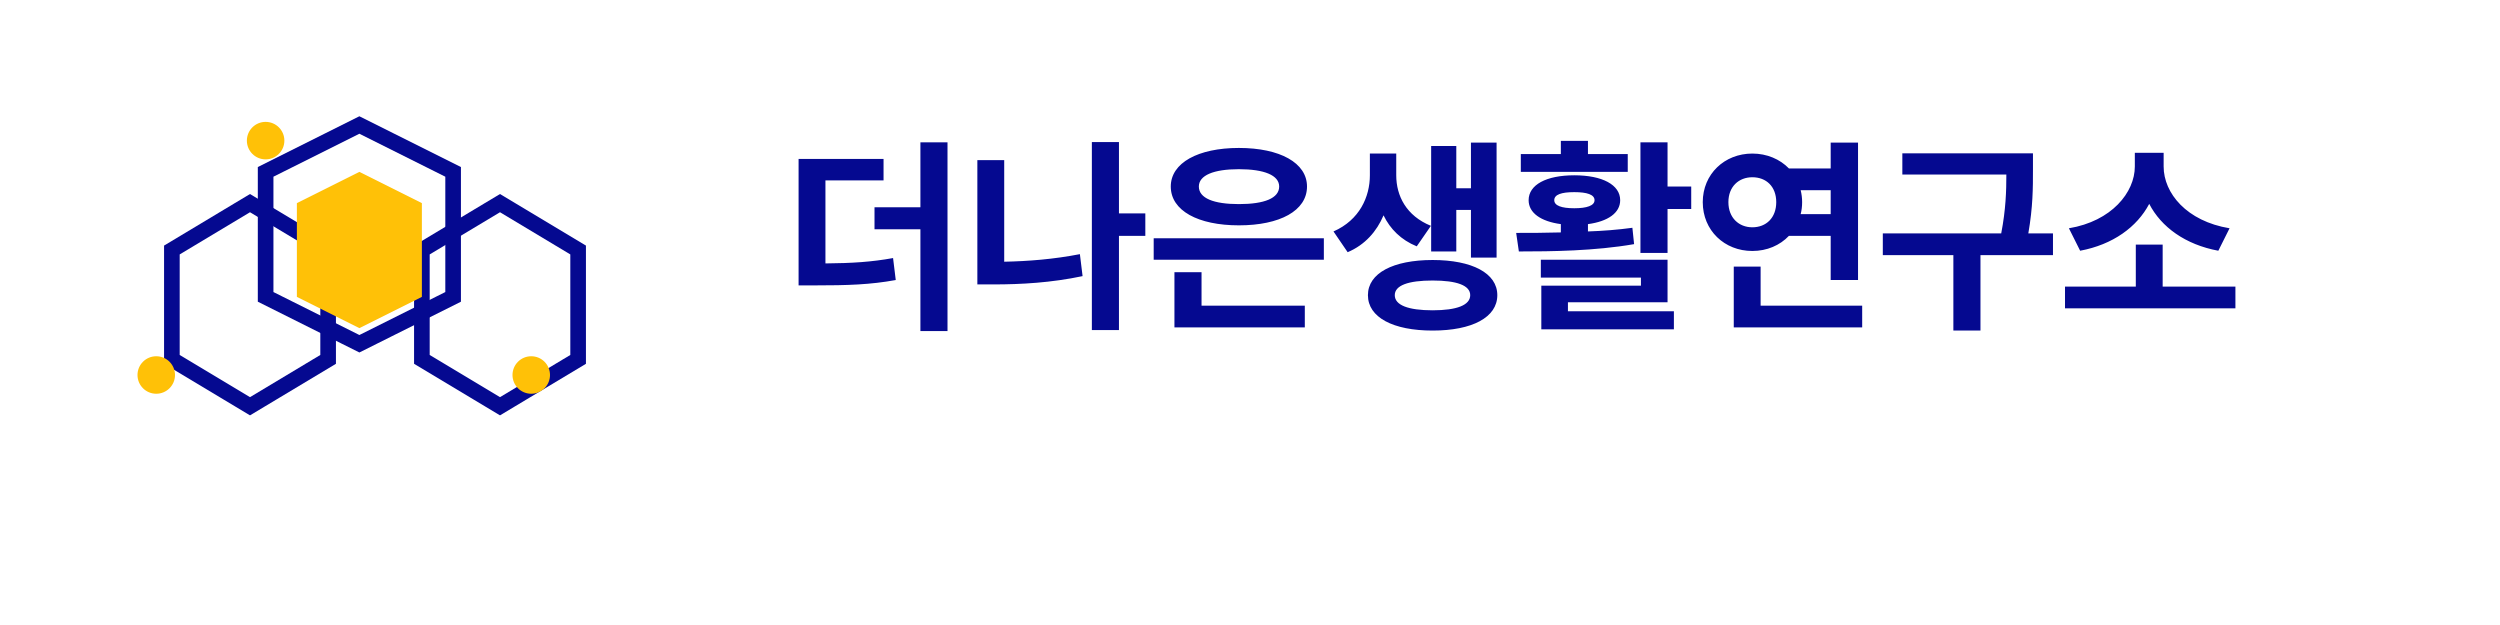
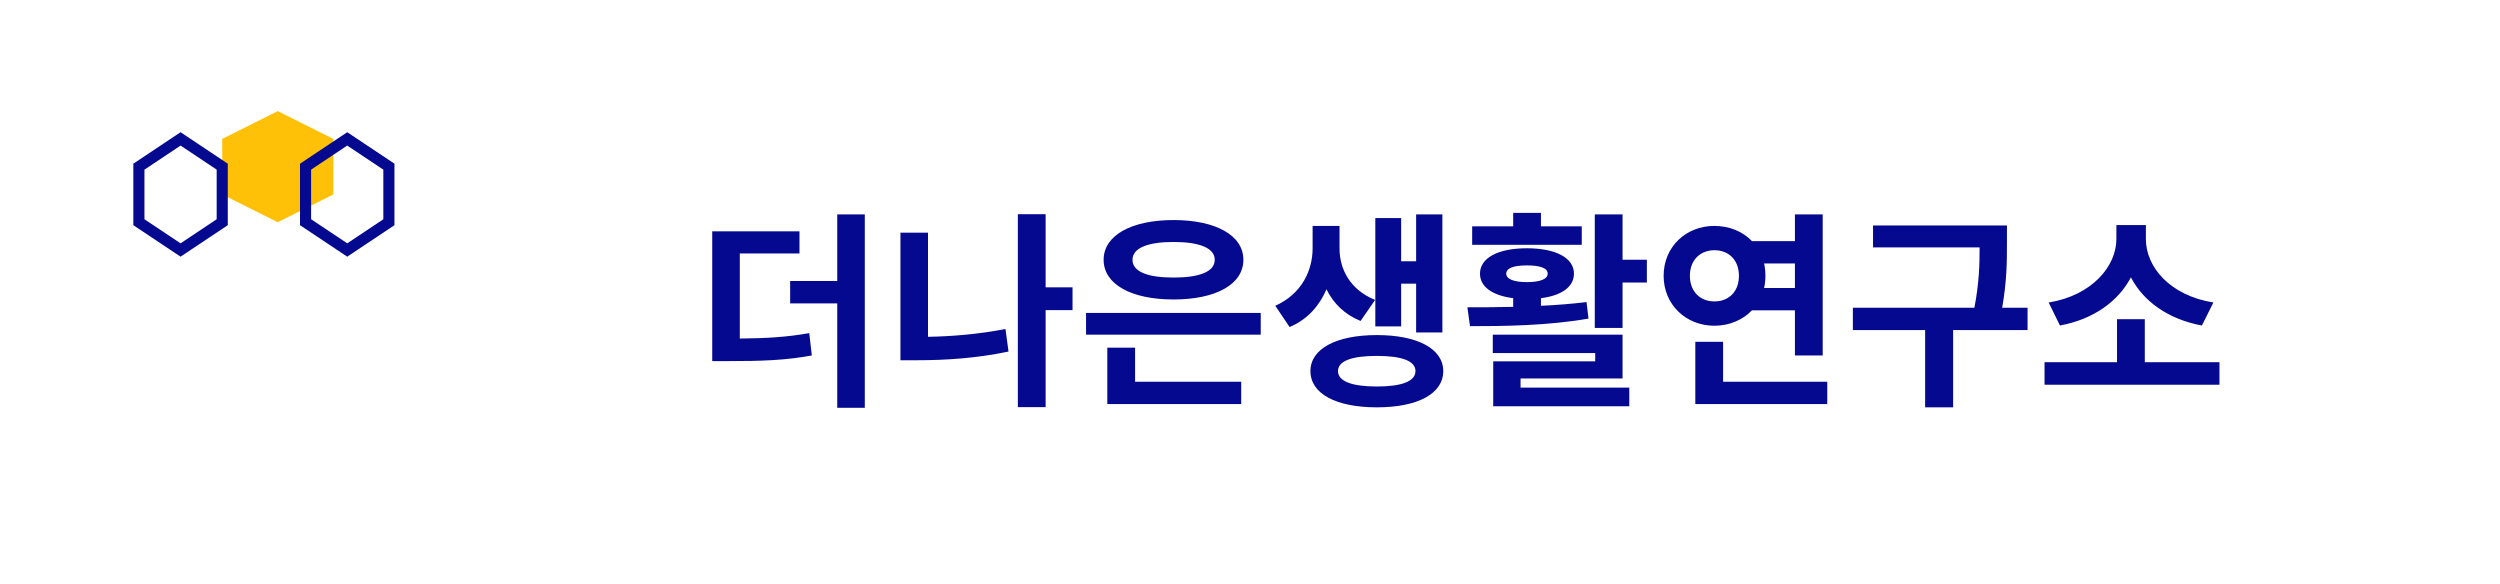
- <svg xmlns="http://www.w3.org/2000/svg" width="160" height="40" viewBox="0 0 160 40" fill="none">
-   <g id="hexagons" transform="translate(5, 5)">
-     <path d="M 12 6 L 18 3 L 24 6 L 24 14 L 18 17 L 12 14 Z" stroke="#050990" stroke-width="1" fill="none" />
-     <path d="M 6 11 L 11 8 L 16 11 L 16 18 L 11 21 L 6 18 Z" stroke="#050990" stroke-width="1" fill="none" />
-     <path d="M 22 11 L 27 8 L 32 11 L 32 18 L 27 21 L 22 18 Z" stroke="#050990" stroke-width="1" fill="none" />
-     <path d="M 14 8 L 18 6 L 22 8 L 22 14 L 18 16 L 14 14 Z" fill="#FFC107" />
-     <circle cx="12" cy="4" r="1.2" fill="#FFC107" />
-     <circle cx="5" cy="19" r="1.2" fill="#FFC107" />
-     <circle cx="29" cy="19" r="1.2" fill="#FFC107" />
+ <svg xmlns="http://www.w3.org/2000/svg" width="180" height="42" viewBox="0 0 180 42" fill="none">
+   <g transform="translate(8, 8)">
+     <path d="M 8 2 L 12 0 L 16 2 L 16 6 L 12 8 L 8 6 Z" fill="#FFC107" />
+     <path d="M 2 4 L 5 2 L 8 4 L 8 8 L 5 10 L 2 8 Z" stroke="#050990" stroke-width="0.8" fill="none" />
+     <path d="M 14 4 L 17 2 L 20 4 L 20 8 L 17 10 L 14 8 Z" stroke="#050990" stroke-width="0.8" fill="none" />
  </g>
-   <text x="50" y="20" font-family="'Noto Sans KR', sans-serif" font-size="13" font-weight="800" fill="#050990" letter-spacing="-0.3">더나은생활연구소</text>
+   <text x="50" y="28" font-family="'Noto Sans KR', -apple-system, BlinkMacSystemFont, sans-serif" font-size="15" font-weight="700" fill="#050990">더나은생활연구소</text>
</svg>
